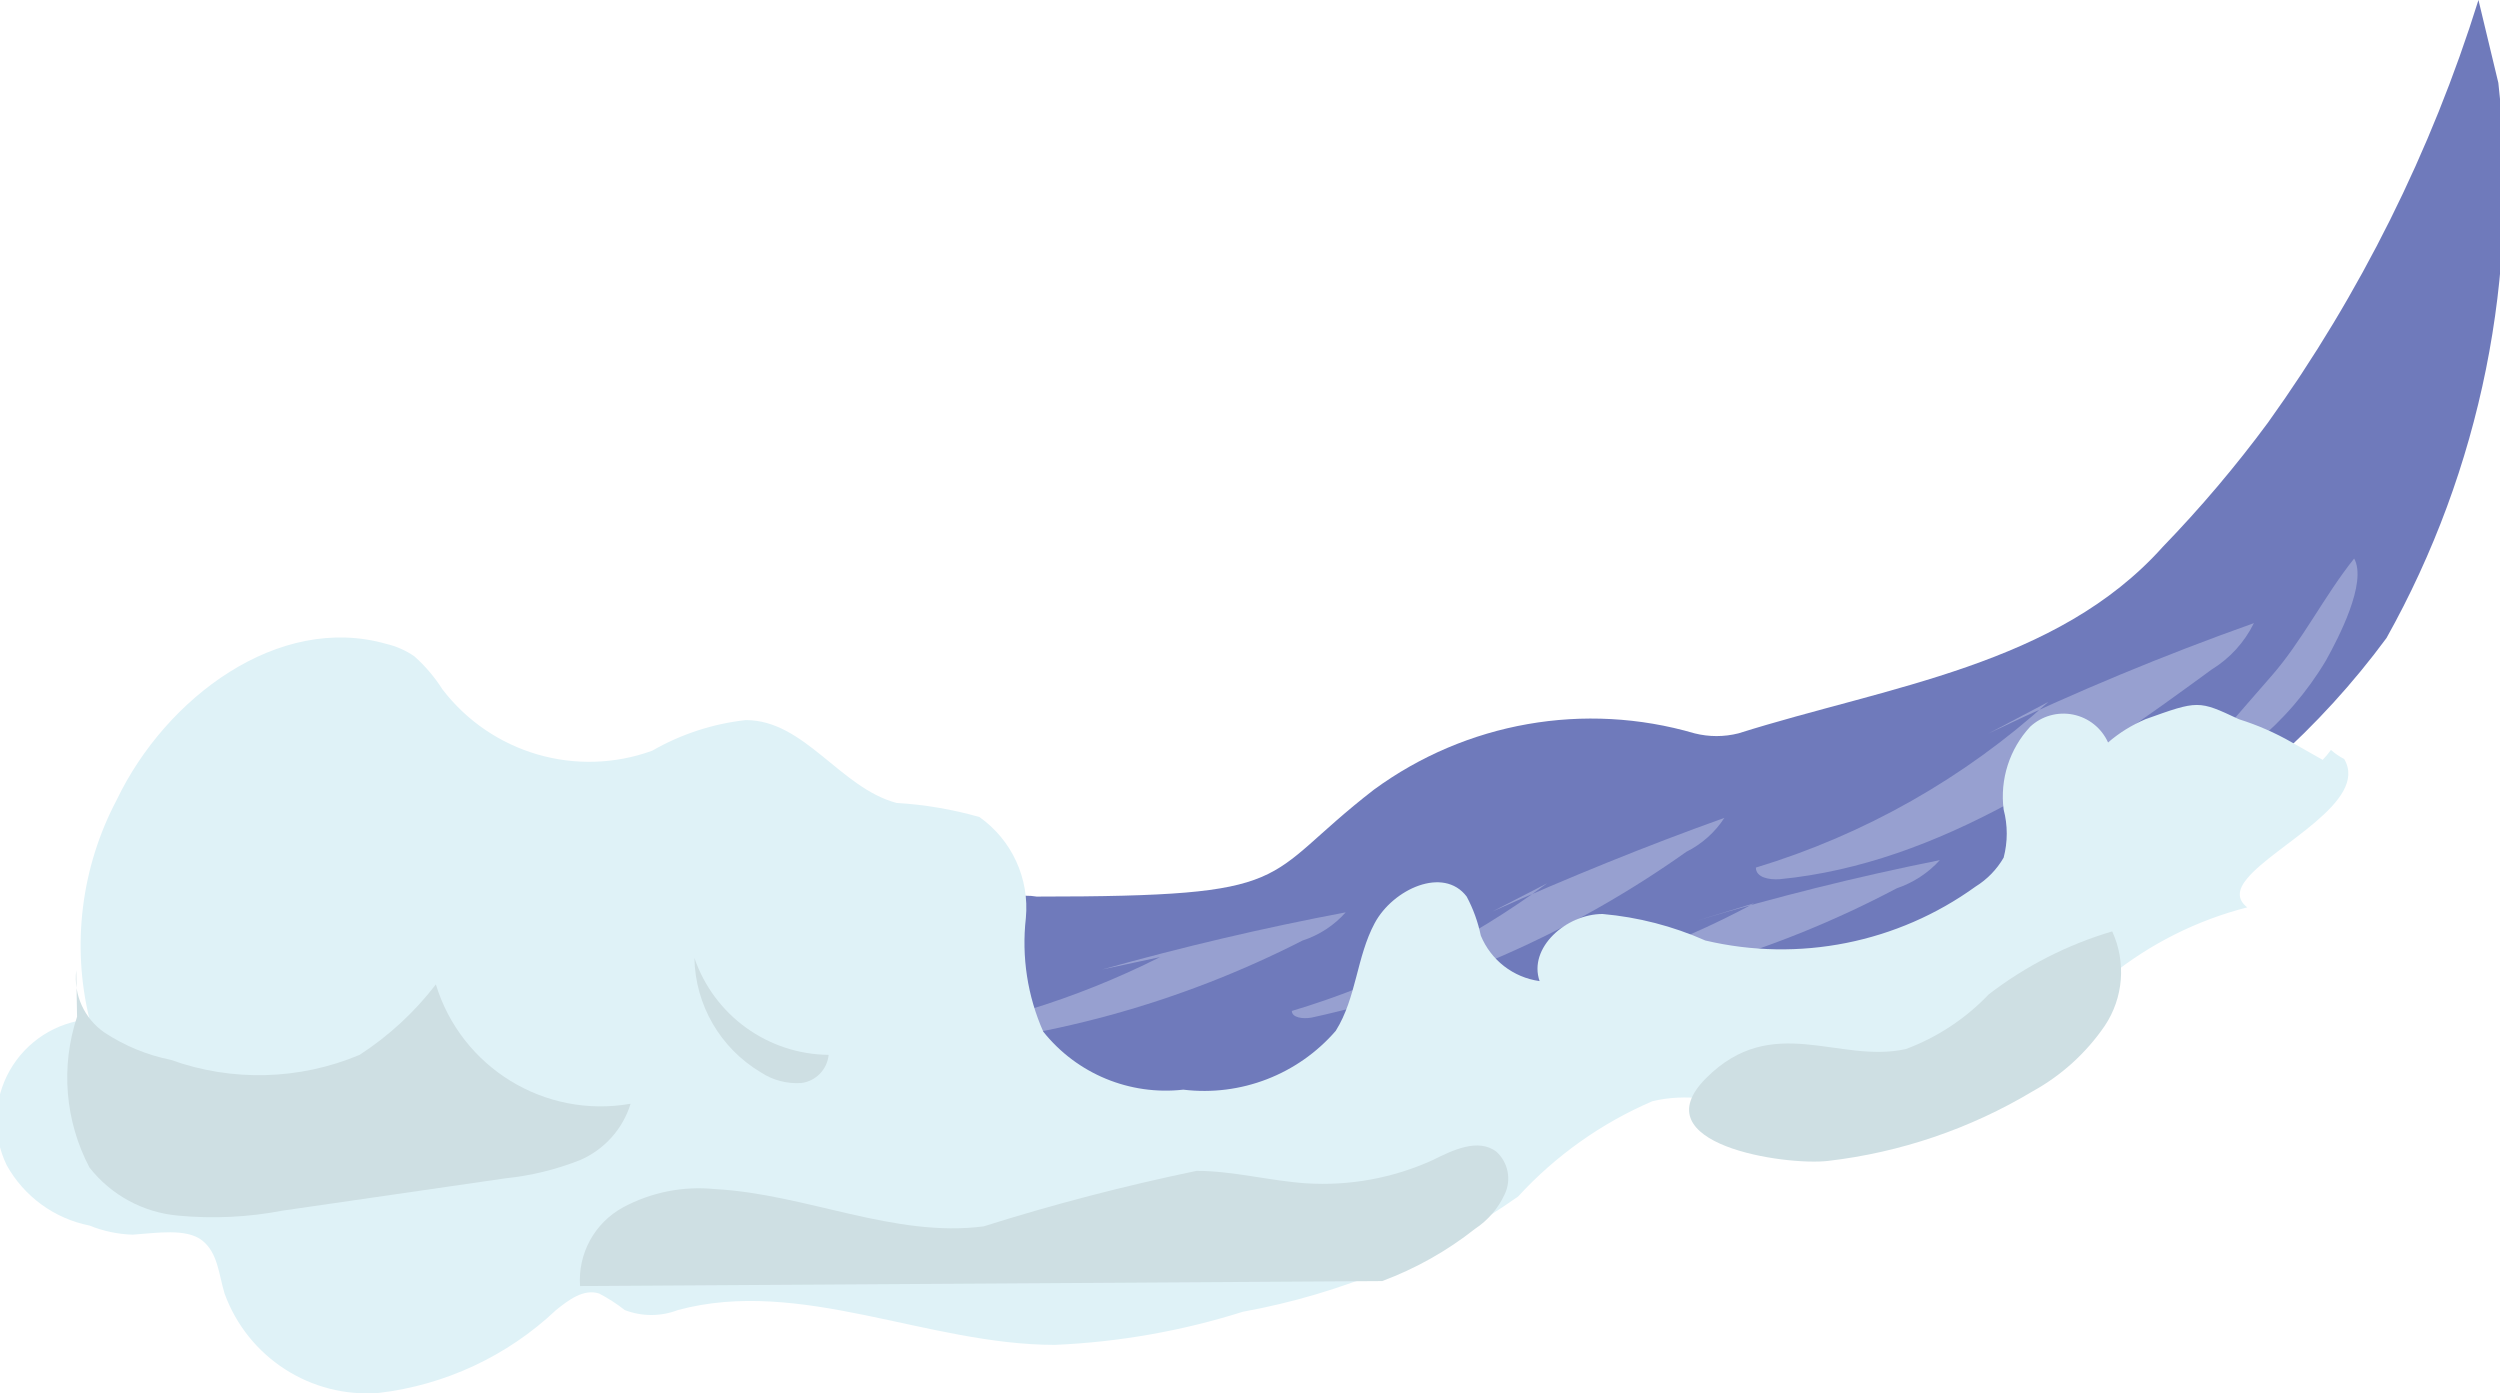
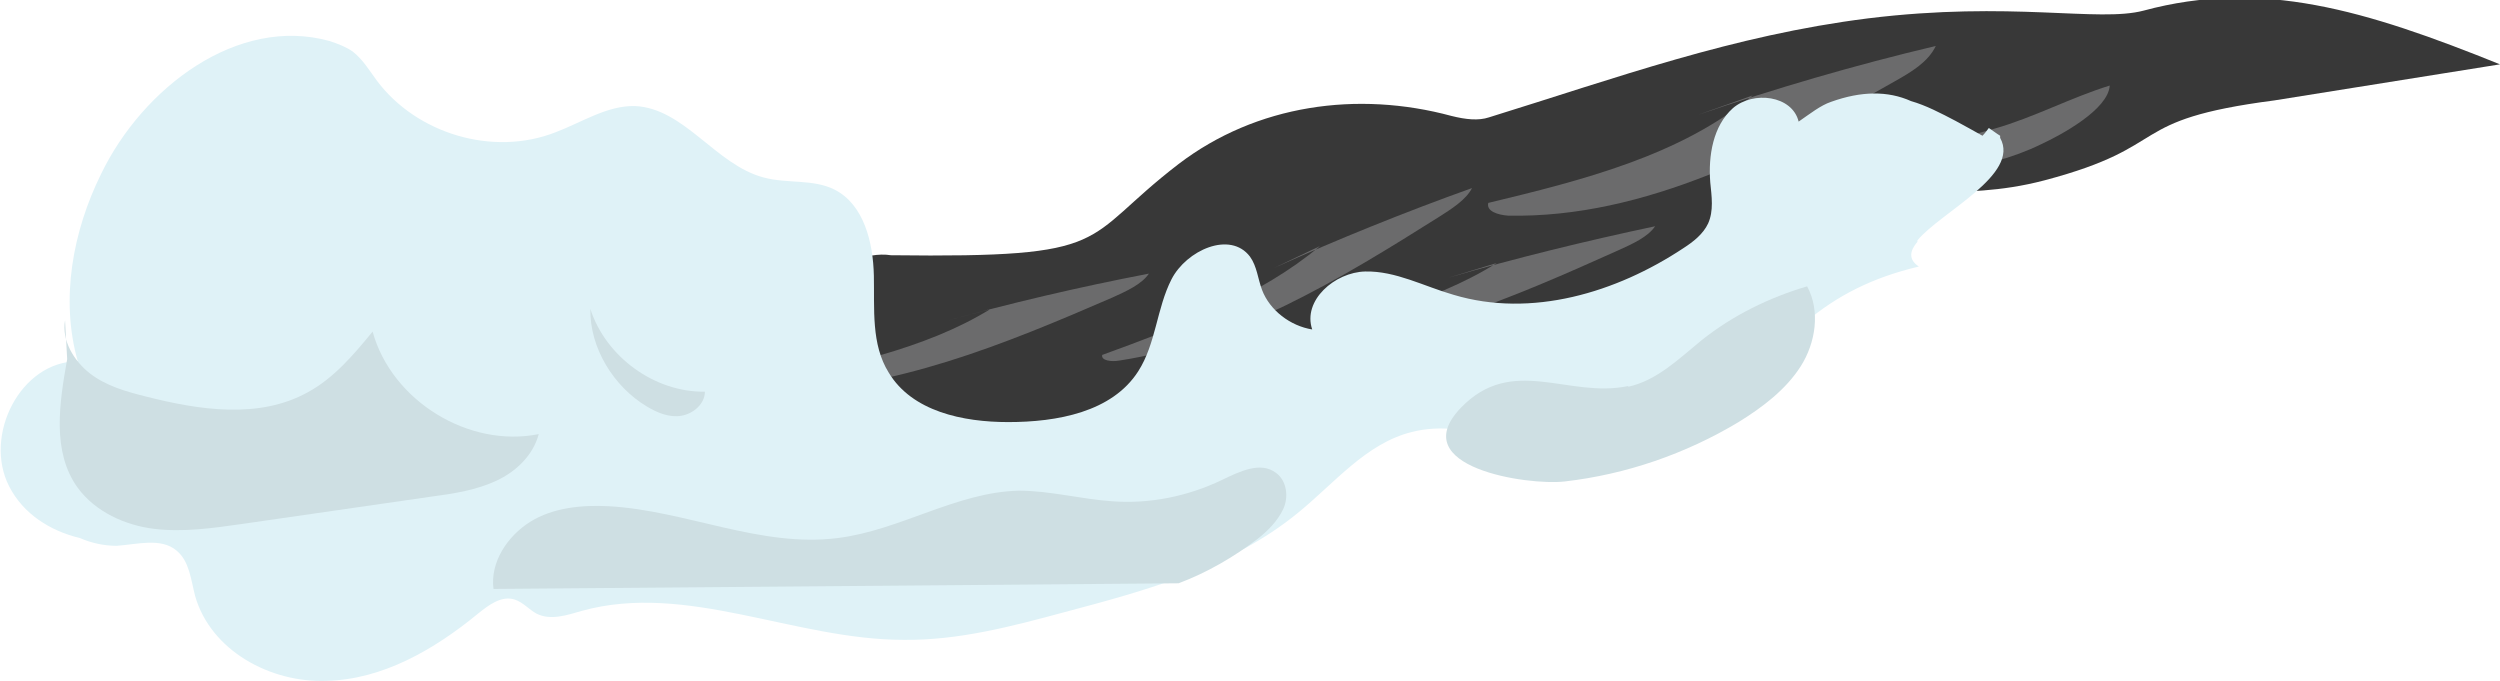
- <svg xmlns="http://www.w3.org/2000/svg" viewBox="0 0 30.17 16.8">
+ <svg xmlns="http://www.w3.org/2000/svg" id="Layer_1" data-name="Layer 1" viewBox="0 0 35.36 9.62">
  <defs>
-     <style>.cls-1{fill:#6f7abb;}.cls-2{fill:#97a0d0;}.cls-3{fill:#dff2f7;}.cls-4{fill:#cedfe3;}</style>
+     <style>
+       .cls-1 {
+         fill: #dff2f7;
+       }
+ 
+       .cls-1, .cls-2, .cls-3, .cls-4 {
+         stroke-width: 0px;
+       }
+ 
+       .cls-2 {
+         fill: #cedfe3;
+       }
+ 
+       .cls-3 {
+         fill: #6b6b6c;
+       }
+ 
+       .cls-4 {
+         fill: #383838;
+       }
+     </style>
  </defs>
-   <g id="Layer_2" data-name="Layer 2">
-     <g id="Layer_1-2" data-name="Layer 1">
-       <path class="cls-1" d="M30.15,1a11.16,11.16,0,0,1-1.35,6.7,9.72,9.72,0,0,1-3,2.67,23.79,23.79,0,0,1-3.94,2.13,43.9,43.9,0,0,1-7.34,2,21.72,21.72,0,0,1-5,.56c-2,0,.62-.39-1.11-1.64a4.77,4.77,0,0,1-1.09-1.06c-.57-.8.6-.24.86-1.2.7.05,1.16.45,1.87.48s1.78-.94,2.46-.82c3.22,0,2.66-.2,4.07-1.29a4.44,4.44,0,0,1,3.87-.68,1.08,1.08,0,0,0,.53,0c1.81-.57,3.84-.82,5.12-2.25A14.8,14.8,0,0,0,27.37,5.1,17.88,17.88,0,0,0,29.91,0" />
-       <path class="cls-2" d="M26.23,9.5a6,6,0,0,1-1.18,1.07l1.37-1a9.12,9.12,0,0,0,.79-.6,3.83,3.83,0,0,0,.86-1c.15-.27.5-.94.34-1.23-.36.45-.63,1-1,1.42S26.64,9.06,26.23,9.5Z" />
-       <path class="cls-2" d="M14,11.55a10.1,10.1,0,0,1-3.28,1c0,.08.11.11.22.11a12.19,12.19,0,0,0,4.78-1.31,1.18,1.18,0,0,0,.52-.34q-1.48.28-2.94.69" />
-       <path class="cls-2" d="M18.67,10.66a10,10,0,0,1-3.08,1.54c0,.08.13.1.24.08a12.38,12.38,0,0,0,4.52-2,1.17,1.17,0,0,0,.46-.41c-.95.34-1.88.72-2.8,1.13" />
-       <path class="cls-2" d="M24.72,8.47a9.25,9.25,0,0,1-3.53,2c0,.12.16.15.29.14,1.94-.19,3.64-1.38,5.21-2.53a1.36,1.36,0,0,0,.51-.56A33.11,33.11,0,0,0,24,8.85" />
-       <path class="cls-2" d="M21.17,10.9A10.12,10.12,0,0,1,17.91,12c0,.08.11.11.22.11a12.33,12.33,0,0,0,4.76-1.39,1.24,1.24,0,0,0,.52-.34c-1,.2-2,.45-2.93.73" />
-       <path class="cls-3" d="M27.12,10.6c-.11.13-.13.25,0,.35a4.37,4.37,0,0,0-2.82,2.27,3.61,3.61,0,0,1-.44.22,2.91,2.91,0,0,1-1.42.24c-.85-.07-1.68-.59-2.5-.39a4.73,4.73,0,0,0-1.62,1.15A8.36,8.36,0,0,1,15,15.83a8.8,8.8,0,0,1-2.27.4c-1.54,0-3.07-.82-4.55-.42a.89.89,0,0,1-.64,0,2,2,0,0,0-.31-.2c-.19-.06-.37.08-.52.2a3.76,3.76,0,0,1-2.14,1,1.83,1.83,0,0,1-1.86-1.2c-.07-.23-.08-.49-.27-.64s-.55-.09-.84-.07a1.51,1.51,0,0,1-.52-.11,1.47,1.47,0,0,1-1-.73,1.23,1.23,0,0,1,1-1.76,3.76,3.76,0,0,1,.33-2.65C2,8.42,3.36,7.4,4.66,7.77A1,1,0,0,1,5,7.92a1.89,1.89,0,0,1,.34.4,2.23,2.23,0,0,0,2.53.74A2.91,2.91,0,0,1,9,8.69c.71,0,1.14.82,1.82,1a4.65,4.65,0,0,1,1,.17,1.34,1.34,0,0,1,.56,1.22,2.65,2.65,0,0,0,.21,1.37,1.89,1.89,0,0,0,1.69.7,2.1,2.1,0,0,0,1.84-.71c.25-.4.25-.89.47-1.3s.83-.69,1.11-.32a1.75,1.75,0,0,1,.17.47.9.9,0,0,0,.71.55c-.14-.4.32-.81.76-.81a3.92,3.92,0,0,1,1.24.32,4,4,0,0,0,3.26-.65,1,1,0,0,0,.34-.35,1.14,1.14,0,0,0,0-.58,1.24,1.24,0,0,1,.32-1,.59.59,0,0,1,.94.19,1.73,1.73,0,0,1,.45-.28c.64-.23.64-.23,1.13,0a3.2,3.2,0,0,1,.64.28l.37.21a1.06,1.06,0,0,0,.1-.12.76.76,0,0,0,.16.11,0,0,0,0,1,0,0C28.59,9.67,27.45,10.2,27.12,10.6Z" />
-       <path class="cls-4" d="M.92,11.71a.8.8,0,0,0,.34.75,2.26,2.26,0,0,0,.8.33,3.14,3.14,0,0,0,2.28-.06,3.7,3.7,0,0,0,.92-.85,2.08,2.08,0,0,0,2.35,1.44A1.09,1.09,0,0,1,7,14a3.39,3.39,0,0,1-.9.22l-2.69.39a4.45,4.45,0,0,1-1.26.06,1.53,1.53,0,0,1-1.07-.58,2.33,2.33,0,0,1-.15-1.82" />
-       <path class="cls-4" d="M7,15.52a1,1,0,0,1,.52-.95,1.93,1.93,0,0,1,1.11-.22c1.1.06,2.16.59,3.24.45a26.25,26.25,0,0,1,2.57-.67c.44,0,.88.12,1.32.15A3.2,3.2,0,0,0,17.29,14c.24-.12.55-.27.77-.1a.44.44,0,0,1,.1.51,1,1,0,0,1-.36.42,4.13,4.13,0,0,1-1.12.63" />
-       <path class="cls-4" d="M23,12.66a2.67,2.67,0,0,0,1-.66,4.57,4.57,0,0,1,1.49-.76,1.17,1.17,0,0,1-.09,1.14,2.54,2.54,0,0,1-.87.79,6.2,6.2,0,0,1-2.47.84c-.52.06-2.27-.2-1.47-1S22.19,12.84,23,12.66Z" />
-       <path class="cls-4" d="M10,12.73a.38.38,0,0,1-.33.34.79.79,0,0,1-.49-.13,1.64,1.64,0,0,1-.8-1.38A1.73,1.73,0,0,0,10,12.73Z" />
-     </g>
-   </g>
+   <path class="cls-4" d="M32.17,1.42c-2.15.28-1.4.64-3.25,1.13-1.29.34-1.96-.07-3.08.66-1.25.82-2.56,1.56-3.94,2.13-2.35.97-4.87,1.42-7.34,1.97-1.63.36-3.29.57-4.96.55-2.02-.02.62-.38-1.1-1.64-.41-.3-.8-.64-1.09-1.06-.57-.81.6-.25.86-1.2.7.05,1.16.45,1.87.48.66.02,1.78-.94,2.46-.83,3.22.04,2.65-.2,4.07-1.29,1.1-.84,2.53-1.04,3.86-.68.2.05.38.07.53.02,1.81-.56,3.45-1.16,5.36-1.4,2.03-.25,3.26.06,3.9-.11,1.67-.45,3.13-.01,5.04.76" />
+   <path class="cls-3" d="M26.49,2.26c-.52.12-1.05.23-1.58.22.56,0,1.11-.02,1.67-.03.33,0,.67-.01,1-.05.44-.05.88-.16,1.29-.36.28-.13.95-.49.97-.83-.55.17-1.07.45-1.63.61s-1.15.3-1.72.43Z" />
+   <path class="cls-3" d="M14.01,4.37c-.92.57-2.13.82-3.28,1.05-.04.08.11.11.22.11,1.66,0,3.28-.67,4.78-1.32.2-.09.42-.19.52-.34-.99.19-1.97.42-2.94.69" />
+   <path class="cls-3" d="M18.67,3.48c-.83.7-1.98,1.14-3.08,1.54-.02.08.13.1.24.08,1.64-.25,3.14-1.16,4.52-2.03.19-.12.39-.25.47-.41-.95.34-1.89.72-2.8,1.13" />
+   <path class="cls-3" d="M24.79,1.35c-1.02.85-2.41,1.2-3.74,1.52-.03.12.14.17.28.18,1.95.04,3.78-.94,5.47-1.9.23-.13.47-.27.58-.5-1.14.27-2.27.6-3.38.98" />
+   <path class="cls-3" d="M21.17,3.72c-.92.58-2.12.85-3.26,1.1-.04.08.11.11.22.11,1.66-.02,3.27-.72,4.76-1.39.2-.09.42-.19.52-.34-.99.21-1.97.45-2.93.73" />
+   <path class="cls-1" d="M27.12,3.42c-.11.13-.13.25.02.35-1.31.31-2.02,1.03-2.82,2.27-.14.08-.29.16-.44.22-.46.19-.93.29-1.42.24-.85-.08-1.67-.6-2.49-.39-.65.16-1.1.73-1.62,1.15-.93.76-2.13,1.09-3.3,1.4-.74.2-1.5.4-2.27.39-1.54,0-3.07-.82-4.55-.41-.21.06-.44.14-.64.04-.11-.06-.19-.16-.31-.2-.19-.06-.37.08-.52.2-.62.51-1.35.93-2.14.95-.8.03-1.64-.43-1.86-1.2-.06-.23-.08-.49-.26-.64-.22-.19-.56-.09-.85-.07-.18,0-.36-.04-.52-.11-.42-.1-.8-.34-1-.73-.37-.72.16-1.77.97-1.77-.25-.88-.07-1.84.33-2.65C2.02,1.24,3.36.22,4.66.58c.12.04.23.08.33.15.14.11.23.26.34.41.56.75,1.64,1.08,2.53.73.37-.14.73-.38,1.12-.37.7.03,1.14.83,1.82,1.01.33.09.7.02,1,.17.42.21.55.75.56,1.22s-.04.97.21,1.37c.33.55,1.05.7,1.69.7.69,0,1.47-.14,1.84-.72.25-.39.26-.89.47-1.3.21-.41.83-.69,1.11-.32.1.14.11.31.17.47.11.29.4.51.71.56-.14-.41.32-.81.75-.82.43-.01.83.21,1.25.33,1.1.33,2.3-.03,3.25-.66.14-.09.28-.2.35-.35.08-.18.05-.38.03-.58-.03-.38.04-.8.32-1.05.29-.25.84-.18.93.19.16-.11.31-.23.46-.28q.64-.23,1.13-.01c.21.06.42.17.63.28.15.08.29.16.38.21.04-.04.06-.07.09-.11.06.04.11.08.16.11,0,.01,0,.02,0,.03.29.52-.84,1.05-1.17,1.45Z" />
+   <path class="cls-2" d="M.92,4.53c-.05.28.12.57.35.75s.52.26.8.33c.75.19,1.59.32,2.28-.06.37-.2.65-.53.92-.86.27.98,1.36,1.65,2.35,1.45-.08.3-.32.53-.6.66s-.59.18-.89.22c-.9.13-1.8.26-2.7.39-.42.06-.84.12-1.25.07s-.83-.24-1.08-.58c-.37-.51-.26-1.2-.15-1.82" />
+   <path class="cls-2" d="M6.98,8.33c-.05-.38.2-.75.52-.95s.73-.24,1.11-.22c1.09.06,2.15.59,3.24.45.88-.11,1.68-.65,2.56-.67.44,0,.88.12,1.32.15.53.04,1.07-.07,1.55-.3.25-.12.55-.27.77-.1.15.11.18.34.1.51s-.22.31-.36.42c-.34.26-.72.48-1.12.63" />
+   <path class="cls-2" d="M23.03,5.47c.41-.09.72-.4,1.04-.66.44-.35.95-.6,1.49-.76.19.35.12.8-.09,1.13s-.54.58-.88.79c-.75.45-1.59.74-2.46.84-.52.06-2.27-.2-1.47-1.04.73-.76,1.52-.13,2.37-.31Z" />
+   <path class="cls-2" d="M9.97,5.54c0,.17-.16.31-.33.34s-.34-.04-.49-.13c-.47-.28-.81-.83-.8-1.38.22.68.91,1.18,1.62,1.17Z" />
</svg>
